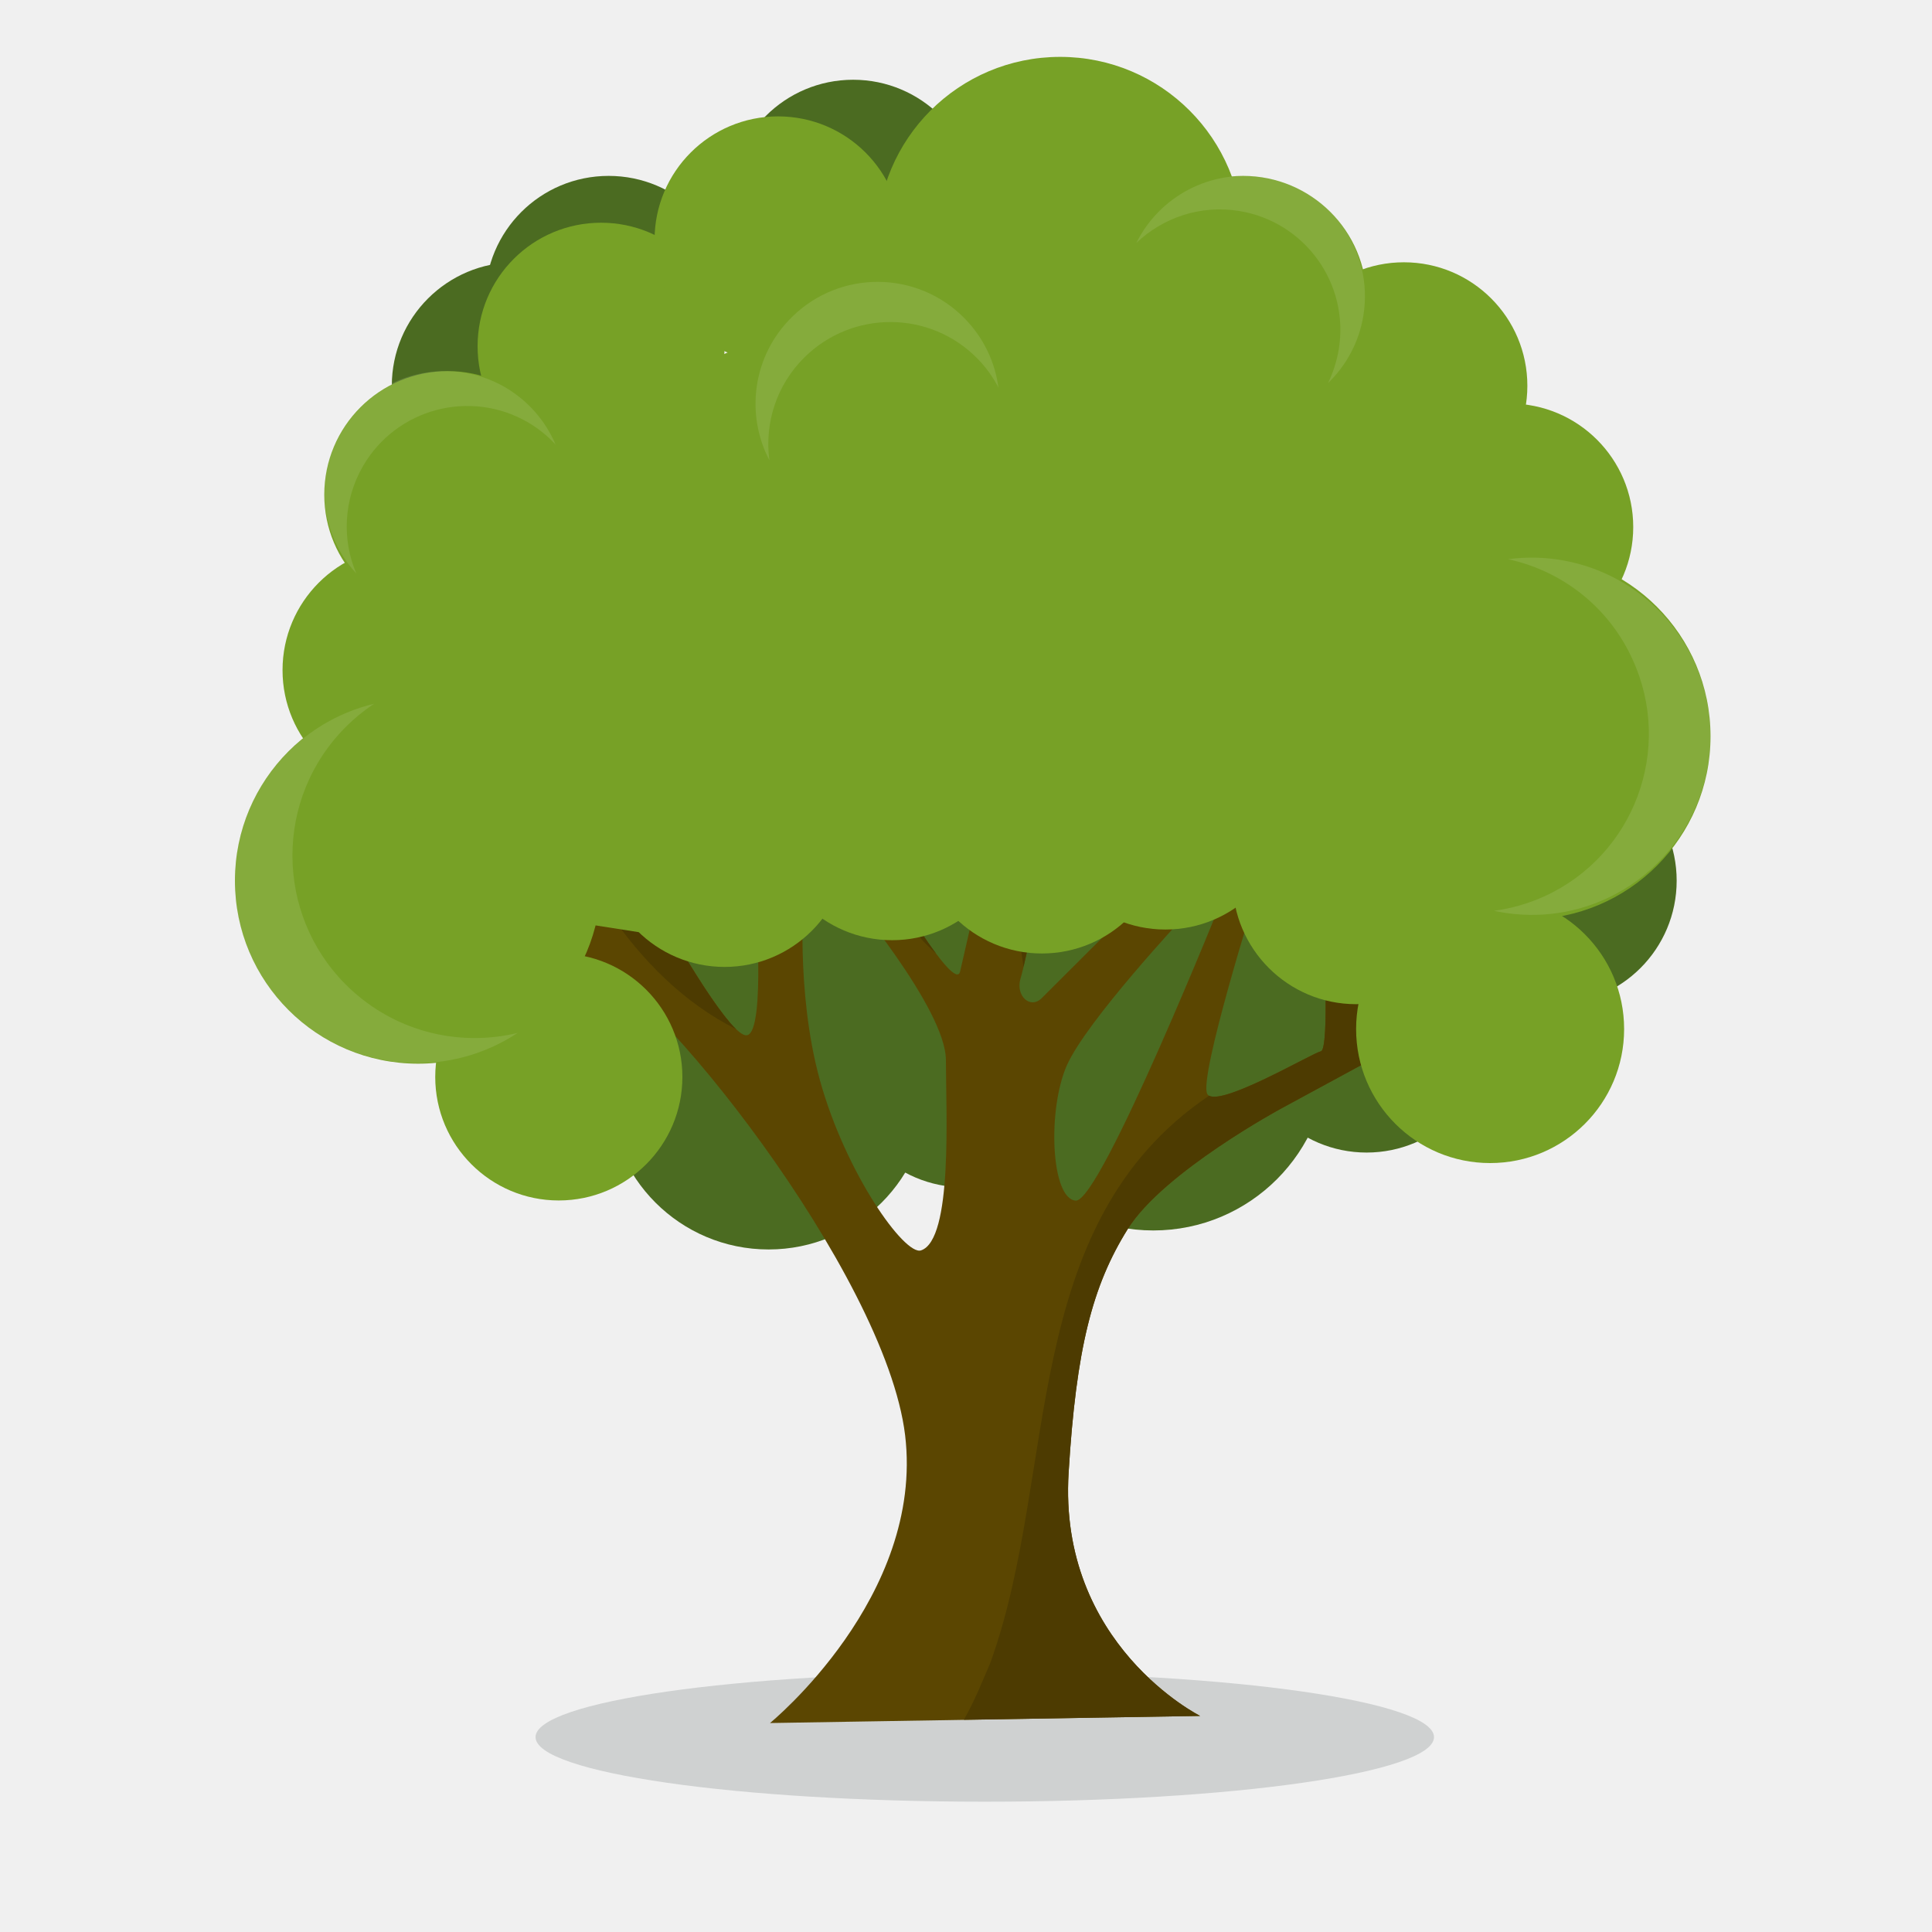
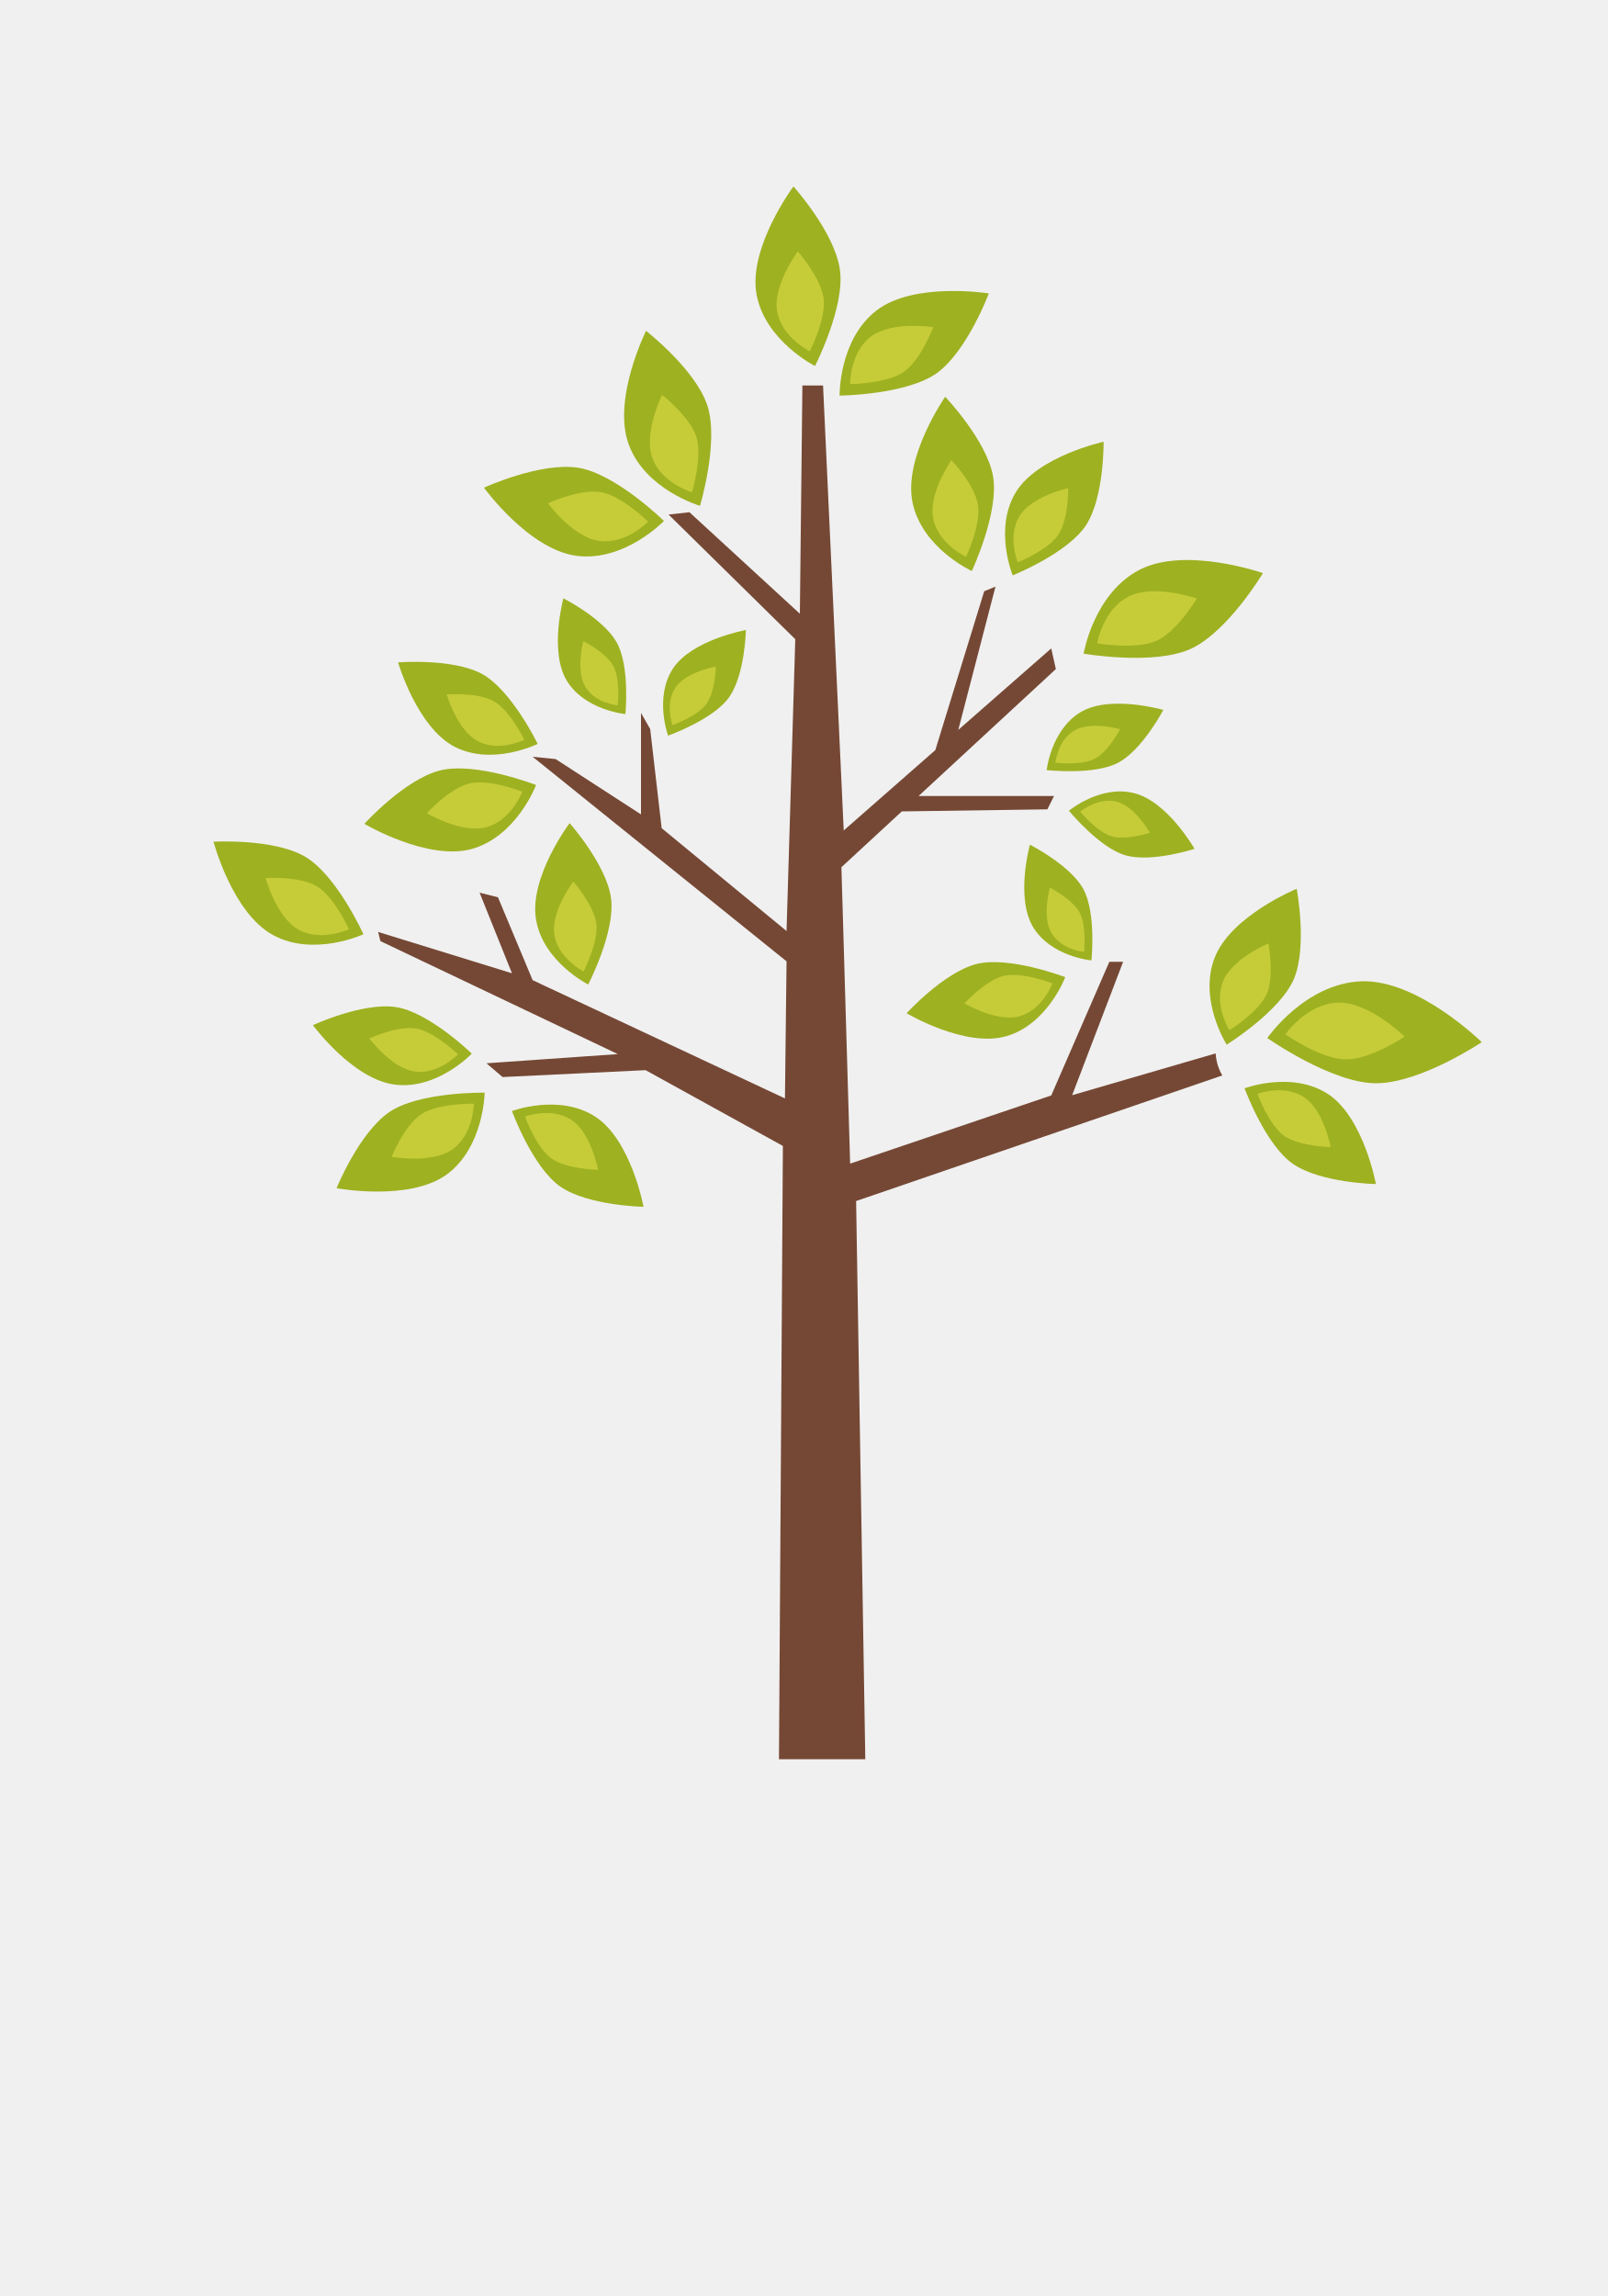
- <svg xmlns="http://www.w3.org/2000/svg" xml:space="preserve" width="125mm" height="125mm" version="1.1" style="shape-rendering:geometricPrecision; text-rendering:geometricPrecision; image-rendering:optimizeQuality; fill-rule:evenodd; clip-rule:evenodd" viewBox="0 0 12500 12500">
+ <svg xmlns="http://www.w3.org/2000/svg" xml:space="preserve" width="70mm" height="100mm" version="1.1" style="shape-rendering:geometricPrecision; text-rendering:geometricPrecision; image-rendering:optimizeQuality; fill-rule:evenodd; clip-rule:evenodd" viewBox="0 0 7000 10000">
  <defs>
    <style type="text/css">
   
-     .fil1 {fill:#4B6B21;fill-rule:nonzero}
-     .fil3 {fill:#4D3B01;fill-rule:nonzero}
-     .fil2 {fill:#5B4601;fill-rule:nonzero}
-     .fil4 {fill:#77A126;fill-rule:nonzero}
-     .fil5 {fill:white;fill-rule:nonzero;fill-opacity:0.102}
-     .fil0 {fill:#CFD1D1;fill-rule:nonzero}
+     .fil2 {fill:#754835;fill-rule:nonzero}
+     .fil0 {fill:#9EB121;fill-rule:nonzero}
+     .fil1 {fill:#C6CC38;fill-rule:nonzero}
   
  </style>
  </defs>
  <g id="Layer_x0020_1">
-     <g id="_670504960">
-       <path class="fil0" d="M9278 11239c0,231 -1301,418 -2907,418 -1605,0 -2906,-187 -2906,-418 0,-230 1301,-417 2906,-417 1606,0 2907,187 2907,417z" />
-       <g>
-         <g>
-           <path class="fil1" d="M4134 2496c0,441 -358,799 -799,799 -442,0 -800,-358 -800,-799 0,-441 358,-799 800,-799 441,0 799,358 799,799z" />
-           <path class="fil1" d="M4737 1937c0,441 -358,799 -799,799 -442,0 -799,-358 -799,-799 0,-442 357,-799 799,-799 441,0 799,357 799,799z" />
-           <path class="fil1" d="M6319 1315c0,442 -358,800 -799,800 -442,0 -799,-358 -799,-800 0,-441 357,-799 799,-799 441,0 799,358 799,799z" />
-         </g>
-         <g>
-           <path class="fil1" d="M6055 6614c0,442 -357,800 -799,800 -441,0 -799,-358 -799,-800 0,-441 358,-799 799,-799 442,0 799,358 799,799z" />
-           <path class="fil1" d="M8593 6829c0,625 -506,1132 -1131,1132 -625,0 -1131,-507 -1131,-1132 0,-624 506,-1131 1131,-1131 625,0 1131,507 1131,1131z" />
-           <path class="fil1" d="M9641 6658c0,442 -358,799 -799,799 -441,0 -799,-357 -799,-799 0,-441 358,-799 799,-799 441,0 799,358 799,799z" />
-           <path class="fil1" d="M10848 5698c0,441 -357,799 -799,799 -441,0 -799,-358 -799,-799 0,-441 358,-799 799,-799 442,0 799,358 799,799z" />
-           <path class="fil1" d="M6007 7049c0,572 -463,1035 -1034,1035 -572,0 -1035,-463 -1035,-1035 0,-571 463,-1035 1035,-1035 571,0 1034,464 1034,1035z" />
-           <path class="fil1" d="M7035 6882c0,442 -358,800 -799,800 -442,0 -799,-358 -799,-800 0,-441 357,-799 799,-799 441,0 799,358 799,799z" />
-           <path class="fil1" d="M7035 6382c0,442 -358,800 -799,800 -442,0 -799,-358 -799,-800 0,-441 357,-799 799,-799 441,0 799,358 799,799z" />
-         </g>
-         <g>
-           <path class="fil2" d="M4982 11148c0,0 1000,-816 874,-1863 -127,-1046 -1644,-2947 -2070,-3073 -425,-127 403,-445 403,-445 0,0 517,954 644,931 126,-23 51,-931 51,-931l317 0c0,0 -55,645 103,1219 167,605 549,1139 655,1104 207,-69 161,-897 161,-1231 0,-333 -644,-1092 -644,-1092l276 -69c0,0 427,734 460,587 34,-148 161,-702 161,-702l368 104c0,0 -103,529 -138,643 -34,115 64,202 138,127 75,-75 541,-540 541,-540l376 16c0,0 -629,673 -756,961 -126,287 -103,862 58,874 161,11 958,-1977 958,-1977l207 0c0,0 -372,1183 -314,1287 57,103 678,-265 735,-276 58,-12 17,-793 17,-793l252 -127 -23 832 801 -464 57 184 -1357 736c0,0 -766,413 -996,781 -230,368 -334,774 -383,1576 -69,1115 851,1575 851,1575l-2783 46z" />
-           <path class="fil2" d="M4189 5767c0,0 -174,67 -322,152 289,221 537,504 854,695 -197,-229 -532,-847 -532,-847z" />
-           <g>
-             <g>
-               <path class="fil3" d="M6056 6169c-134,-179 -304,-471 -304,-471l-78 20c124,153 234,321 382,451z" />
-               <path class="fil3" d="M6622 6256c44,-185 119,-569 119,-569l-166 -47c-15,198 17,412 47,616z" />
-               <path class="fil3" d="M7297 7951c230,-368 996,-781 996,-781l1357 -736 -57 -184 -801 464 23 -832 -252 127c0,0 41,781 -17,793 -54,11 -620,345 -723,287 -1238,835 -971,2438 -1415,3668 -52,121 -103,250 -172,370l1529 -25c0,0 -920,-460 -851,-1575 49,-802 153,-1208 383,-1576z" />
-             </g>
-             <path class="fil3" d="M4762 6658c-187,-178 -573,-891 -573,-891 0,0 -130,50 -260,118 223,332 500,606 833,773z" />
-           </g>
-         </g>
-         <g>
-           <path class="fil4" d="M4415 6968c0,441 -358,799 -800,799 -441,0 -799,-358 -799,-799 0,-441 358,-799 799,-799 442,0 800,358 800,799z" />
-           <path class="fil4" d="M10508 6658c0,479 -388,867 -867,867 -479,0 -867,-388 -867,-867 0,-479 388,-867 867,-867 479,0 867,388 867,867z" />
-           <path class="fil4" d="M10567 3410c0,441 -358,799 -799,799 -442,0 -800,-358 -800,-799 0,-441 358,-799 800,-799 441,0 799,358 799,799z" />
-           <path class="fil4" d="M9882 2496c0,441 -357,799 -799,799 -441,0 -799,-358 -799,-799 0,-441 358,-799 799,-799 442,0 799,358 799,799z" />
-           <path class="fil4" d="M8842 1937c0,441 -358,799 -799,799 -442,0 -799,-358 -799,-799 0,-442 357,-799 799,-799 441,0 799,357 799,799z" />
-           <path class="fil4" d="M3426 4336c0,441 -358,799 -799,799 -441,0 -799,-358 -799,-799 0,-442 358,-800 799,-800 441,0 799,358 799,800z" />
-           <path class="fil4" d="M3696 3200c0,442 -358,799 -799,799 -442,0 -799,-357 -799,-799 0,-441 357,-799 799,-799 441,0 799,358 799,799z" />
-           <path class="fil4" d="M4688 2240c0,441 -358,799 -799,799 -442,0 -799,-358 -799,-799 0,-441 357,-799 799,-799 441,0 799,358 799,799z" />
-           <path class="fil4" d="M5834 1552c0,441 -358,799 -800,799 -441,0 -799,-358 -799,-799 0,-442 358,-799 799,-799 442,0 800,357 800,799z" />
-           <path class="fil4" d="M5487 5457c0,441 -358,799 -799,799 -441,0 -799,-358 -799,-799 0,-442 358,-800 799,-800 441,0 799,358 799,800z" />
-           <path class="fil4" d="M6571 5284c0,441 -358,799 -799,799 -442,0 -799,-358 -799,-799 0,-441 357,-799 799,-799 441,0 799,358 799,799z" />
-           <path class="fil4" d="M9573 5698c0,441 -357,799 -799,799 -441,0 -799,-358 -799,-799 0,-441 358,-799 799,-799 442,0 799,358 799,799z" />
-           <path class="fil4" d="M8340 5215c0,441 -358,799 -800,799 -441,0 -799,-358 -799,-799 0,-441 358,-799 799,-799 442,0 800,358 800,799z" />
-           <path class="fil4" d="M7540 5370c0,441 -357,799 -799,799 -441,0 -799,-358 -799,-799 0,-442 358,-800 799,-800 442,0 799,358 799,800z" />
-           <path class="fil4" d="M3889 5698c0,654 -530,1184 -1184,1184 -655,0 -1185,-530 -1185,-1184 0,-654 530,-1184 1185,-1184 654,0 1184,530 1184,1184z" />
-           <path class="fil4" d="M8043 1552c0,654 -530,1184 -1184,1184 -655,0 -1185,-530 -1185,-1184 0,-654 530,-1184 1185,-1184 654,0 1184,530 1184,1184z" />
-           <path class="fil4" d="M11067 4764c0,654 -530,1184 -1185,1184 -654,0 -1184,-530 -1184,-1184 0,-655 530,-1185 1184,-1185 655,0 1185,530 1185,1185z" />
-         </g>
-         <polygon class="fil4" points="5834,1789 3665,2736 2535,3999 2748,5815 4325,6061 6864,5170 9083,5948 9546,4088 8968,2736 6859,1789 " />
-         <path class="fil5" d="M5206 2311c311,-306 811,-303 1117,8 56,57 102,121 137,189 -22,-164 -95,-322 -220,-449 -306,-311 -806,-314 -1116,-8 -254,249 -303,628 -146,927 -32,-237 44,-486 228,-667z" />
-         <path class="fil5" d="M2322 6447c-503,-414 -575,-1158 -161,-1660 77,-93 165,-171 260,-234 -240,58 -464,191 -633,396 -414,503 -342,1246 161,1660 409,338 979,353 1400,74 -348,84 -730,9 -1027,-236z" />
-         <path class="fil5" d="M2349 3015c216,-372 693,-499 1066,-283 68,40 129,89 180,145 -64,-151 -175,-282 -326,-371 -373,-216 -850,-89 -1066,283 -176,304 -124,677 102,921 -92,-217 -84,-474 44,-695z" />
-         <path class="fil5" d="M8017 1365c425,69 714,469 645,894 -13,78 -37,152 -70,220 117,-113 201,-264 229,-437 69,-425 -220,-825 -645,-894 -346,-56 -676,125 -824,424 171,-163 414,-248 665,-207z" />
-         <path class="fil5" d="M10562 4265c267,580 13,1266 -567,1533 -108,49 -218,80 -329,95 236,51 490,30 727,-79 580,-267 834,-953 568,-1533 -217,-473 -714,-729 -1204,-663 343,74 648,303 805,647z" />
-       </g>
-     </g>
+     <path class="fil0" d="M2814 1441c0,0 -149,299 -75,496 73,197 310,266 310,266 0,0 85,-283 31,-440 -54,-157 -266,-322 -266,-322z" />
+     <path class="fil1" d="M2884 1720c0,0 -83,166 -42,276 40,109 172,148 172,148 0,0 48,-158 18,-245 -30,-87 -148,-179 -148,-179z" />
+     <path class="fil0" d="M2108 2124c0,0 196,271 405,297 208,26 379,-152 379,-152 0,0 -211,-207 -375,-232 -165,-25 -409,87 -409,87z" />
+     <path class="fil1" d="M2387 2192c0,0 109,150 225,164 116,15 211,-84 211,-84 0,0 -117,-115 -208,-129 -92,-14 -228,49 -228,49z" />
+     <path class="fil0" d="M3249 2744c0,0 -235,42 -318,168 -82,126 -21,292 -21,292 0,0 200,-71 267,-169 68,-98 72,-291 72,-291z" />
+     <path class="fil1" d="M3118 2903c0,0 -131,23 -177,93 -45,70 -12,162 -12,162 0,0 112,-39 149,-94 38,-54 40,-161 40,-161z" />
+     <path class="fil0" d="M2454 2606c0,0 -63,231 15,359 79,129 255,145 255,145 0,0 21,-211 -39,-314 -59,-103 -231,-190 -231,-190z" />
+     <path class="fil1" d="M2541 2792c0,0 -35,129 9,200 43,72 141,80 141,80 0,0 12,-117 -21,-174 -33,-57 -129,-106 -129,-106z" />
+     <path class="fil0" d="M1734 2885c0,0 82,283 247,368 165,84 361,-13 361,-13 0,0 -114,-235 -243,-305 -128,-69 -365,-50 -365,-50z" />
+     <path class="fil1" d="M1946 3025c0,0 45,157 137,204 92,47 201,-7 201,-7 0,0 -64,-131 -135,-169 -72,-39 -203,-28 -203,-28z" />
+     <path class="fil0" d="M1587 3588c0,0 276,164 470,109 194,-56 278,-278 278,-278 0,0 -265,-103 -420,-63 -154,40 -328,232 -328,232z" />
+     <path class="fil1" d="M1859 3542c0,0 154,91 262,60 108,-31 154,-154 154,-154 0,0 -147,-58 -233,-35 -86,22 -183,129 -183,129z" />
+     <path class="fil0" d="M4307 1278c0,0 -325,-52 -489,74 -165,127 -161,371 -161,371 0,0 293,-3 425,-99 132,-97 225,-346 225,-346z" />
+     <path class="fil1" d="M4065 1425c0,0 -181,-29 -273,42 -91,70 -89,206 -89,206 0,0 163,-2 236,-55 74,-54 126,-193 126,-193z" />
+     <path class="fil0" d="M3456 812c0,0 -197,265 -161,469 37,204 255,313 255,313 0,0 133,-260 108,-422 -24,-162 -202,-360 -202,-360z" />
+     <path class="fil1" d="M3475 1095c0,0 -110,148 -90,261 20,114 142,174 142,174 0,0 74,-144 60,-234 -14,-90 -112,-201 -112,-201z" />
+     <path class="fil0" d="M5067 3092c0,0 -230,-67 -359,9 -130,77 -149,253 -149,253 0,0 211,24 315,-34 104,-58 193,-228 193,-228z" />
+     <path class="fil1" d="M4879 3176c0,0 -127,-37 -200,6 -72,42 -82,140 -82,140 0,0 117,14 175,-19 57,-32 107,-127 107,-127z" />
+     <path class="fil0" d="M5203 3697c0,0 -118,-208 -265,-243 -146,-36 -282,77 -282,77 0,0 134,164 249,195 115,31 298,-29 298,-29z" />
+     <path class="fil1" d="M5009 3627c0,0 -65,-116 -147,-136 -81,-19 -157,44 -157,44 0,0 75,91 139,108 63,17 165,-16 165,-16z" />
+     <path class="fil0" d="M5501 2496c0,0 -339,-118 -538,-14 -200,104 -243,365 -243,365 0,0 313,54 473,-24 160,-79 308,-327 308,-327z" />
+     <path class="fil1" d="M5213 2607c0,0 -188,-66 -299,-8 -111,58 -135,203 -135,203 0,0 174,30 263,-13 89,-44 171,-182 171,-182z" />
+     <path class="fil0" d="M4807 1924c0,0 -288,63 -383,221 -96,159 -13,361 -13,361 0,0 242,-97 321,-221 78,-123 75,-361 75,-361z" />
+     <path class="fil1" d="M4653 2126c0,0 -160,34 -213,123 -53,88 -7,200 -7,200 0,0 135,-54 178,-122 44,-69 42,-201 42,-201z" />
+     <path class="fil0" d="M4117 1728c0,0 -184,264 -142,462 42,198 258,297 258,297 0,0 121,-258 92,-415 -29,-156 -208,-344 -208,-344z" />
+     <path class="fil1" d="M4144 2004c0,0 -102,146 -79,256 23,110 143,165 143,165 0,0 68,-143 51,-230 -16,-87 -115,-191 -115,-191z" />
+     <path class="fil2" d="M5324 4684c-17,-29 -27,-62 -29,-96l-625 182 222 -581 -60 0 -253 582 -876 297 -38 -1291 263 -243 634 -9 29 -58 -590 0 598 -553 -20 -90 -405 355 162 -624 -49 20 -213 692 -399 350 -90 -1938 -90 0 -11 994 -481 -442 -91 10 552 543 -38 1271 -544 -448 -50 -432 -40 -70 0 442 -372 -241 -100 -10 1106 891 -7 597 -1099 -515 -151 -361 -80 -20 141 351 -583 -180 10 40 1034 492 -572 40 70 60 623 -30 598 330 -17 2671 376 0 -40 -2431 1595 -547z" />
+     <path class="fil0" d="M1363 4465c0,0 174,237 358,259 184,23 334,-135 334,-135 0,0 -187,-182 -332,-203 -145,-21 -360,79 -360,79z" />
+     <path class="fil1" d="M1609 4523c0,0 98,132 200,144 102,13 186,-75 186,-75 0,0 -105,-101 -185,-113 -81,-12 -201,44 -201,44z" />
+     <path class="fil0" d="M1466 5175c0,0 315,59 479,-59 163,-119 166,-357 166,-357 0,0 -285,-5 -416,85 -132,91 -229,331 -229,331z" />
+     <path class="fil1" d="M1706 5038c0,0 175,33 266,-33 91,-66 92,-198 92,-198 0,0 -158,-3 -231,47 -73,50 -127,184 -127,184z" />
+     <path class="fil0" d="M930 3666c0,0 82,311 260,407 178,96 393,-4 393,-4 0,0 -117,-259 -256,-339 -138,-79 -397,-64 -397,-64z" />
+     <path class="fil1" d="M1157 3824c0,0 46,172 145,226 99,53 218,-3 218,-3 0,0 -65,-144 -142,-188 -77,-44 -221,-35 -221,-35z" />
+     <path class="fil0" d="M4486 3679c0,0 -64,230 14,359 78,129 254,145 254,145 0,0 22,-210 -37,-314 -59,-103 -231,-190 -231,-190z" />
+     <path class="fil1" d="M4573 3866c0,0 -36,128 8,199 43,72 141,81 141,81 0,0 12,-117 -21,-174 -33,-58 -128,-106 -128,-106z" />
+     <path class="fil0" d="M6454 4539c0,0 -278,-274 -524,-265 -246,9 -410,247 -410,247 0,0 284,200 478,197 194,-3 456,-179 456,-179z" />
+     <path class="fil1" d="M6118 4515c0,0 -155,-153 -291,-148 -137,5 -228,138 -228,138 0,0 158,111 266,109 108,-1 253,-99 253,-99z" />
+     <path class="fil0" d="M5648 3871c0,0 -288,118 -358,302 -70,183 53,377 53,377 0,0 235,-146 294,-289 58,-143 11,-390 11,-390z" />
+     <path class="fil1" d="M5525 4109c0,0 -160,66 -199,168 -39,102 29,210 29,210 0,0 131,-81 164,-161 32,-79 6,-217 6,-217z" />
+     <path class="fil0" d="M3949 4413c0,0 255,152 434,100 179,-51 257,-257 257,-257 0,0 -245,-94 -388,-57 -142,37 -303,214 -303,214z" />
+     <path class="fil1" d="M4201 4370c0,0 141,84 241,56 100,-29 142,-143 142,-143 0,0 -136,-53 -215,-32 -79,21 -168,119 -168,119z" />
+     <path class="fil0" d="M2481 3585c0,0 -178,237 -146,421 31,183 227,282 227,282 0,0 121,-233 99,-379 -21,-145 -180,-324 -180,-324z" />
+     <path class="fil1" d="M2497 3840c0,0 -100,131 -82,234 18,102 127,157 127,157 0,0 67,-130 55,-211 -12,-81 -100,-180 -100,-180z" />
+     <path class="fil0" d="M2803 5256c0,0 -54,-292 -211,-393 -157,-101 -362,-24 -362,-24 0,0 90,247 212,330 122,83 361,87 361,87z" />
+     <path class="fil1" d="M2605 5095c0,0 -30,-162 -117,-218 -87,-57 -201,-14 -201,-14 0,0 49,138 117,184 68,46 201,48 201,48z" />
+     <path class="fil0" d="M5993 5157c0,0 -53,-291 -210,-393 -157,-101 -362,-24 -362,-24 0,0 90,247 212,330 122,83 360,87 360,87z" />
+     <path class="fil1" d="M5796 4996c0,0 -30,-162 -117,-218 -87,-57 -202,-14 -202,-14 0,0 50,138 118,184 68,46 201,48 201,48z" />
  </g>
</svg>
